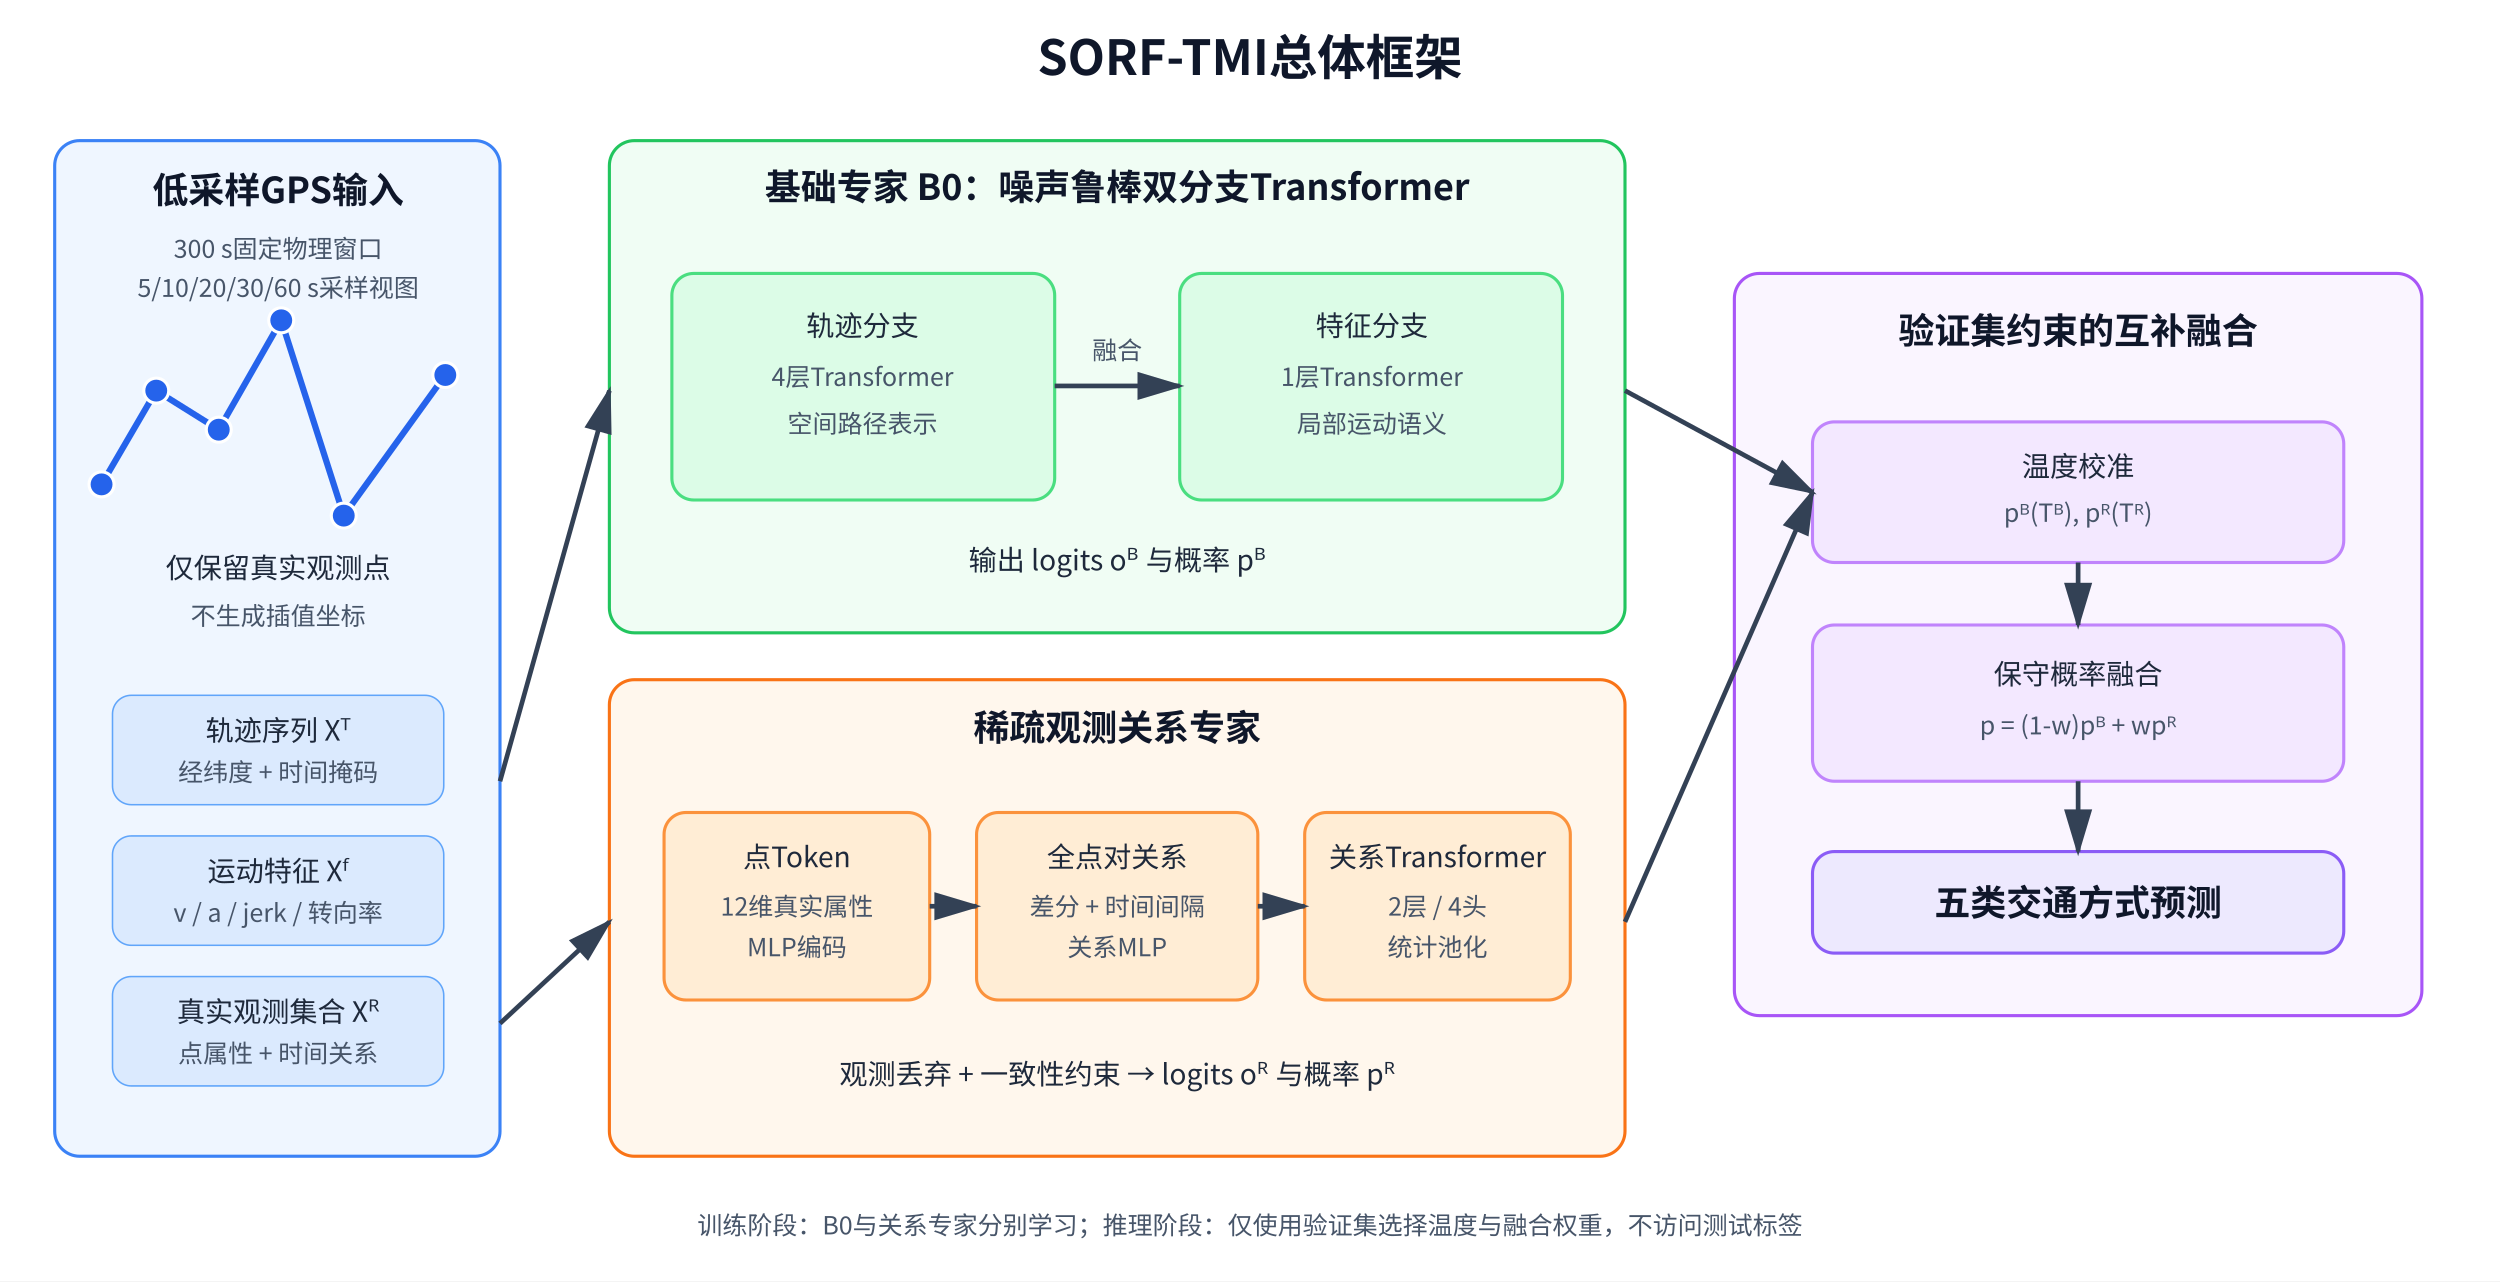
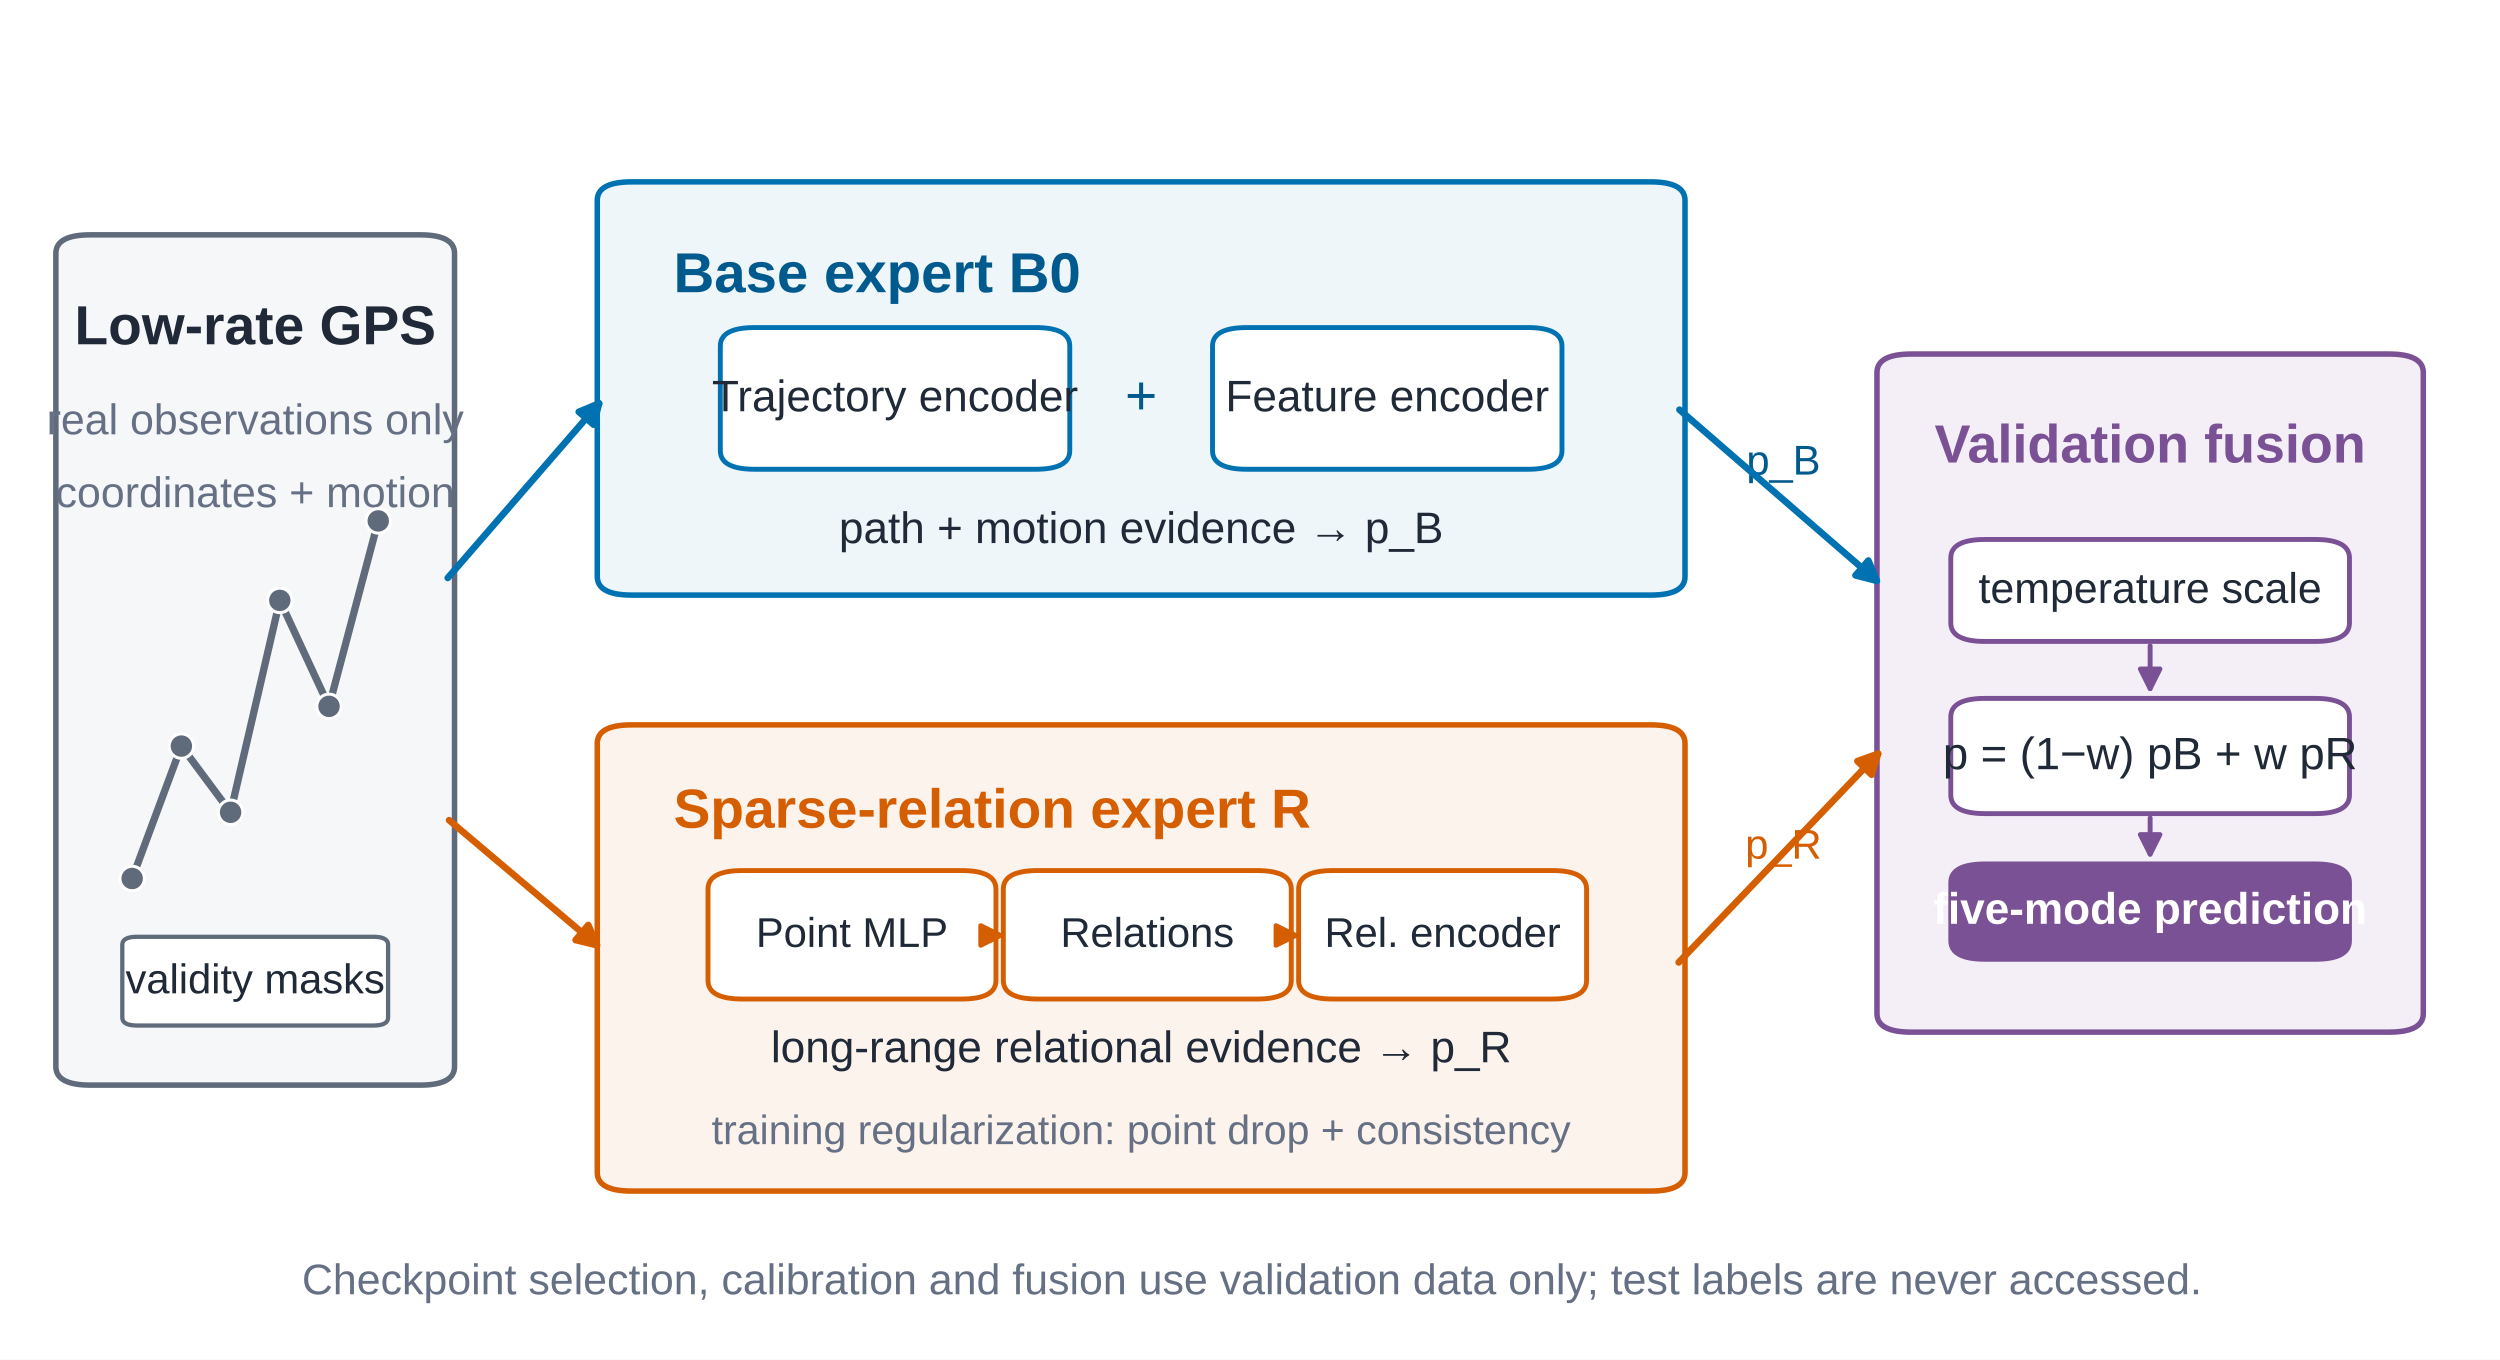
- <svg xmlns="http://www.w3.org/2000/svg" width="1600" height="820" viewBox="0 0 1600 820">
+ <svg xmlns="http://www.w3.org/2000/svg" xmlns:xlink="http://www.w3.org/1999/xlink" width="408.135pt" height="221.976pt" viewBox="0 0 408.135 221.976" version="1.1">
  <defs>
-     <marker id="arrow" markerWidth="10" markerHeight="10" refX="9" refY="3" orient="auto">
-       <path d="M0,0 L10,3 L0,6 Z" fill="#334155" />
-     </marker>
-     <style>
-       .title{font:700 31px 'Microsoft YaHei','Noto Sans CJK SC',sans-serif;fill:#0f172a}.h{font:700 23px 'Microsoft YaHei','Noto Sans CJK SC',sans-serif;fill:#0f172a}.t{font:500 18px 'Microsoft YaHei','Noto Sans CJK SC',sans-serif;fill:#1e293b}.s{font:400 16px 'Microsoft YaHei','Noto Sans CJK SC',sans-serif;fill:#475569}.box{stroke-width:2;rx:16}.arr{stroke:#334155;stroke-width:3;fill:none;marker-end:url(#arrow)}
-     </style>
+     <style type="text/css">*{stroke-linejoin: round; stroke-linecap: butt}</style>
  </defs>
-   <rect width="1600" height="820" fill="#ffffff" />
-   <text x="800" y="48" text-anchor="middle" class="title">SORF-TMI总体框架</text>
-   <rect x="35" y="90" width="285" height="650" class="box" fill="#eff6ff" stroke="#3b82f6" />
-   <text x="178" y="130" text-anchor="middle" class="h">低采样GPS输入</text>
-   <text x="178" y="165" text-anchor="middle" class="s">300 s固定物理窗口</text>
-   <text x="178" y="190" text-anchor="middle" class="s">5/10/20/30/60 s采样视图</text>
-   <polyline points="65,310 100,250 140,275 180,205 220,330 285,240" fill="none" stroke="#2563eb" stroke-width="4" />
-   <g fill="#2563eb" stroke="#fff" stroke-width="2">
-     <circle cx="65" cy="310" r="8" />
-     <circle cx="100" cy="250" r="8" />
-     <circle cx="140" cy="275" r="8" />
-     <circle cx="180" cy="205" r="8" />
-     <circle cx="220" cy="330" r="8" />
-     <circle cx="285" cy="240" r="8" />
+   <g id="figure_1">
+     <g id="patch_1">
+       <path d="M 0 221.976 L 408.135 221.976 L 408.135 0 L 0 0 z " style="fill: #ffffff" />
+     </g>
+     <g id="axes_1">
+       <g id="patch_2">
+         <path d="M 14.744 177.15 L 68.58 177.15 Q 74.205 177.15 74.205 174.123 L 74.205 41.366 Q 74.205 38.339 68.58 38.339 L 14.744 38.339 Q 9.12 38.339 9.12 41.366 L 9.12 174.123 Q 9.12 177.15 14.744 177.15 z " clip-path="url(#p0b4ecd452f)" style="fill: #f5f7f9; stroke: #5f6b7a; stroke-width: 0.9; stroke-linejoin: miter" />
+       </g>
+       <g id="patch_3">
+         <path d="M 22.378 167.42 L 60.947 167.42 Q 63.357 167.42 63.357 166.123 L 63.357 154.231 Q 63.357 152.934 60.947 152.934 L 22.378 152.934 Q 19.967 152.934 19.967 154.231 L 19.967 166.123 Q 19.967 167.42 22.378 167.42 z " clip-path="url(#p0b4ecd452f)" style="fill: #ffffff; stroke: #5f6b7a; stroke-width: 0.7; stroke-linejoin: miter" />
+       </g>
+       <g id="patch_4">
+         <path d="M 103.131 97.15 L 269.46 97.15 Q 275.085 97.15 275.085 94.123 L 275.085 32.718 Q 275.085 29.691 269.46 29.691 L 103.131 29.691 Q 97.507 29.691 97.507 32.718 L 97.507 94.123 Q 97.507 97.15 103.131 97.15 z " clip-path="url(#p0b4ecd452f)" style="fill: #eef6fa; stroke: #0072b2; stroke-width: 0.9; stroke-linejoin: miter" />
+       </g>
+       <g id="patch_5">
+         <path d="M 123.219 76.61 L 169.02 76.61 Q 174.645 76.61 174.645 73.583 L 174.645 56.502 Q 174.645 53.475 169.02 53.475 L 123.219 53.475 Q 117.595 53.475 117.595 56.502 L 117.595 73.583 Q 117.595 76.61 123.219 76.61 z " clip-path="url(#p0b4ecd452f)" style="fill: #ffffff; stroke: #0072b2; stroke-width: 0.8; stroke-linejoin: miter" />
+       </g>
+       <g id="patch_6">
+         <path d="M 203.571 76.61 L 249.372 76.61 Q 254.997 76.61 254.997 73.583 L 254.997 56.502 Q 254.997 53.475 249.372 53.475 L 203.571 53.475 Q 197.947 53.475 197.947 56.502 L 197.947 73.583 Q 197.947 76.61 203.571 76.61 z " clip-path="url(#p0b4ecd452f)" style="fill: #ffffff; stroke: #0072b2; stroke-width: 0.8; stroke-linejoin: miter" />
+       </g>
+       <g id="patch_7">
+         <path d="M 103.131 194.447 L 269.46 194.447 Q 275.085 194.447 275.085 191.42 L 275.085 121.366 Q 275.085 118.339 269.46 118.339 L 103.131 118.339 Q 97.507 118.339 97.507 121.366 L 97.507 191.42 Q 97.507 194.447 103.131 194.447 z " clip-path="url(#p0b4ecd452f)" style="fill: #fcf3ec; stroke: #d55e00; stroke-width: 0.9; stroke-linejoin: miter" />
+       </g>
+       <g id="patch_8">
+         <path d="M 121.211 163.096 L 156.967 163.096 Q 162.592 163.096 162.592 160.069 L 162.592 145.15 Q 162.592 142.123 156.967 142.123 L 121.211 142.123 Q 115.586 142.123 115.586 145.15 L 115.586 160.069 Q 115.586 163.096 121.211 163.096 z " clip-path="url(#p0b4ecd452f)" style="fill: #ffffff; stroke: #d55e00; stroke-width: 0.8; stroke-linejoin: miter" />
+       </g>
+       <g id="patch_9">
+         <path d="M 169.422 163.096 L 205.179 163.096 Q 210.803 163.096 210.803 160.069 L 210.803 145.15 Q 210.803 142.123 205.179 142.123 L 169.422 142.123 Q 163.797 142.123 163.797 145.15 L 163.797 160.069 Q 163.797 163.096 169.422 163.096 z " clip-path="url(#p0b4ecd452f)" style="fill: #ffffff; stroke: #d55e00; stroke-width: 0.8; stroke-linejoin: miter" />
+       </g>
+       <g id="patch_10">
+         <path d="M 217.633 163.096 L 253.39 163.096 Q 259.014 163.096 259.014 160.069 L 259.014 145.15 Q 259.014 142.123 253.39 142.123 L 217.633 142.123 Q 212.008 142.123 212.008 145.15 L 212.008 160.069 Q 212.008 163.096 217.633 163.096 z " clip-path="url(#p0b4ecd452f)" style="fill: #ffffff; stroke: #d55e00; stroke-width: 0.8; stroke-linejoin: miter" />
+       </g>
+       <g id="patch_11">
+         <path d="M 312.047 168.501 L 389.988 168.501 Q 395.613 168.501 395.613 165.474 L 395.613 60.826 Q 395.613 57.799 389.988 57.799 L 312.047 57.799 Q 306.422 57.799 306.422 60.826 L 306.422 165.474 Q 306.422 168.501 312.047 168.501 z " clip-path="url(#p0b4ecd452f)" style="fill: #f4eff7; stroke: #7a5195; stroke-width: 0.9; stroke-linejoin: miter" />
+       </g>
+       <g id="patch_12">
+         <path d="M 324.099 104.718 L 377.935 104.718 Q 383.56 104.718 383.56 101.691 L 383.56 91.096 Q 383.56 88.069 377.935 88.069 L 324.099 88.069 Q 318.475 88.069 318.475 91.096 L 318.475 101.691 Q 318.475 104.718 324.099 104.718 z " clip-path="url(#p0b4ecd452f)" style="fill: #ffffff; stroke: #7a5195; stroke-width: 0.8; stroke-linejoin: miter" />
+       </g>
+       <g id="patch_13">
+         <path d="M 324.099 132.826 L 377.935 132.826 Q 383.56 132.826 383.56 129.799 L 383.56 117.042 Q 383.56 114.015 377.935 114.015 L 324.099 114.015 Q 318.475 114.015 318.475 117.042 L 318.475 129.799 Q 318.475 132.826 324.099 132.826 z " clip-path="url(#p0b4ecd452f)" style="fill: #ffffff; stroke: #7a5195; stroke-width: 0.8; stroke-linejoin: miter" />
+       </g>
+       <g id="patch_14">
+         <path d="M 324.099 156.61 L 377.935 156.61 Q 383.56 156.61 383.56 153.583 L 383.56 144.069 Q 383.56 141.042 377.935 141.042 L 324.099 141.042 Q 318.475 141.042 318.475 144.069 L 318.475 153.583 Q 318.475 156.61 324.099 156.61 z " clip-path="url(#p0b4ecd452f)" style="fill: #7a5195; stroke: #7a5195; stroke-width: 0.8; stroke-linejoin: miter" />
+       </g>
+       <g id="line2d_1">
+         <path d="M 21.574 143.42 L 29.609 121.799 L 37.645 132.61 L 45.68 98.015 L 53.715 115.312 L 61.75 85.042 " clip-path="url(#p0b4ecd452f)" style="fill: none; stroke: #5f6b7a; stroke-width: 1.2; stroke-linecap: square" />
+       </g>
+       <g id="text_1">
+         <text style="fill: #1f2937; font: 600 9px 'Arial', 'Helvetica', 'DejaVu Sans', sans-serif; text-anchor: middle" x="41.662" y="56.205" transform="rotate(-0 41.66219 56.20503)">Low-rate GPS</text>
+       </g>
+       <g id="text_2">
+         <text style="fill: #667085; font: 7px 'Arial', 'Helvetica', 'DejaVu Sans', sans-serif; text-anchor: middle" x="41.662" y="70.902" transform="rotate(-0 41.66219 70.90155)">real observations only</text>
+       </g>
+       <g id="text_3">
+         <text style="fill: #667085; font: 7px 'Arial', 'Helvetica', 'DejaVu Sans', sans-serif; text-anchor: middle" x="41.662" y="82.793" transform="rotate(-0 41.66219 82.79343)">coordinates + motion</text>
+       </g>
+       <g id="text_4">
+         <text style="fill: #1f2937; font: 6.8px 'Arial', 'Helvetica', 'DejaVu Sans', sans-serif; text-anchor: middle" x="41.662" y="162.162" transform="rotate(-0 41.66219 162.1616)">validity masks</text>
+       </g>
+       <g id="text_5">
+         <text style="fill: #005a8d; font: 600 9.2px 'Arial', 'Helvetica', 'DejaVu Sans', sans-serif; text-anchor: start" x="109.961" y="47.708" transform="rotate(-0 109.9614 47.70836)">Base expert B0</text>
+       </g>
+       <g id="text_6">
+         <text style="fill: #1f2937; font: 7.2px 'Arial', 'Helvetica', 'DejaVu Sans', sans-serif; text-anchor: middle" x="146.12" y="67.137" transform="rotate(-0 146.1198 67.13696)">Trajectory encoder</text>
+       </g>
+       <g id="text_7">
+         <text style="fill: #1f2937; font: 7.2px 'Arial', 'Helvetica', 'DejaVu Sans', sans-serif; text-anchor: middle" x="226.472" y="67.137" transform="rotate(-0 226.4718 67.13696)">Feature encoder</text>
+       </g>
+       <g id="text_8">
+         <text style="fill: #005a8d; font: 9px 'Arial', 'Helvetica', 'DejaVu Sans', sans-serif; text-anchor: middle" x="186.296" y="67.634" transform="rotate(-0 186.2958 67.63365)">+</text>
+       </g>
+       <g id="text_9">
+         <text style="fill: #1f2937; font: 7.2px 'Arial', 'Helvetica', 'DejaVu Sans', sans-serif; text-anchor: middle" x="186.296" y="88.658" transform="rotate(-0 186.2958 88.65843)">path + motion evidence  →  p_B</text>
+       </g>
+       <g id="text_10">
+         <text style="fill: #d55e00; font: 600 9px 'Arial', 'Helvetica', 'DejaVu Sans', sans-serif; text-anchor: start" x="109.961" y="135.124" transform="rotate(-0 109.9614 135.1239)">Sparse-relation expert R</text>
+       </g>
+       <g id="text_11">
+         <text style="fill: #1f2937; font: 6.8px 'Arial', 'Helvetica', 'DejaVu Sans', sans-serif; text-anchor: middle" x="139.089" y="154.594" transform="rotate(-0 139.089 154.5941)">Point MLP</text>
+       </g>
+       <g id="text_12">
+         <text style="fill: #1f2937; font: 6.8px 'Arial', 'Helvetica', 'DejaVu Sans', sans-serif; text-anchor: middle" x="187.3" y="154.594" transform="rotate(-0 187.3002 154.5941)">Relations</text>
+       </g>
+       <g id="text_13">
+         <text style="fill: #1f2937; font: 6.8px 'Arial', 'Helvetica', 'DejaVu Sans', sans-serif; text-anchor: middle" x="235.511" y="154.594" transform="rotate(-0 235.5114 154.5941)">Rel. encoder</text>
+       </g>
+       <g id="text_14">
+         <text style="fill: #1f2937; font: 7.2px 'Arial', 'Helvetica', 'DejaVu Sans', sans-serif; text-anchor: middle" x="186.296" y="173.415" transform="rotate(-0 186.2958 173.4151)">long-range relational evidence  →  p_R</text>
+       </g>
+       <g id="text_15">
+         <text style="fill: #667085; font: 6.7px 'Arial', 'Helvetica', 'DejaVu Sans', sans-serif; text-anchor: middle" x="186.296" y="186.783" transform="rotate(-0 186.2958 186.7827)">training regularization: point drop + consistency</text>
+       </g>
+       <g id="text_16">
+         <text style="fill: #7a5195; font: 600 8.8px 'Arial', 'Helvetica', 'DejaVu Sans', sans-serif; text-anchor: middle" x="351.017" y="75.513" transform="rotate(-0 351.0174 75.51251)">Validation fusion</text>
+       </g>
+       <g id="text_17">
+         <text style="fill: #1f2937; font: 7px 'Arial', 'Helvetica', 'DejaVu Sans', sans-serif; text-anchor: middle" x="351.017" y="98.433" transform="rotate(-0 351.0174 98.43309)">temperature scale</text>
+       </g>
+       <g id="text_18">
+         <text style="fill: #1f2937; font: 7.4px 'Arial', 'Helvetica', 'DejaVu Sans', sans-serif; text-anchor: middle" x="351.017" y="125.57" transform="rotate(-0 351.0174 125.5705)">p = (1−w) pB + w pR</text>
+       </g>
+       <g id="text_19">
+         <text style="fill: #ffffff; font: 600 7.2px 'Arial', 'Helvetica', 'DejaVu Sans', sans-serif; text-anchor: middle" x="351.017" y="150.813" transform="rotate(-0 351.0174 150.8125)">five-mode prediction</text>
+       </g>
+       <g id="text_20">
+         <text style="fill: #005a8d; font: 6.8px 'Arial', 'Helvetica', 'DejaVu Sans', sans-serif; text-anchor: middle" x="291.155" y="77.475" transform="rotate(-0 291.1551 77.47452)">p_B</text>
+       </g>
+       <g id="text_21">
+         <text style="fill: #d55e00; font: 6.8px 'Arial', 'Helvetica', 'DejaVu Sans', sans-serif; text-anchor: middle" x="291.155" y="140.177" transform="rotate(-0 291.1551 140.1772)">p_R</text>
+       </g>
+       <g id="text_22">
+         <text style="fill: #667085; font: 7px 'Arial', 'Helvetica', 'DejaVu Sans', sans-serif; text-anchor: middle" x="204.375" y="211.298" transform="rotate(-0 204.375 211.2978)">Checkpoint selection, calibration and fusion use validation data only; test labels are never accessed.</text>
+       </g>
+       <g id="PathCollection_1">
+         <defs>
+           <path id="m3ffbb6ccae" d="M 0 2 C 0.53 2 1.039 1.789 1.414 1.414 C 1.789 1.039 2 0.53 2 0 C 2 -0.53 1.789 -1.039 1.414 -1.414 C 1.039 -1.789 0.53 -2 0 -2 C -0.53 -2 -1.039 -1.789 -1.414 -1.414 C -1.789 -1.039 -2 -0.53 -2 0 C -2 0.53 -1.789 1.039 -1.414 1.414 C -1.039 1.789 -0.53 2 0 2 z " style="stroke: #ffffff; stroke-width: 0.5" />
+         </defs>
+         <g clip-path="url(#p0b4ecd452f)">
+           <use xlink:href="#m3ffbb6ccae" x="21.574" y="143.42" style="fill: #5f6b7a; stroke: #ffffff; stroke-width: 0.5" />
+           <use xlink:href="#m3ffbb6ccae" x="29.609" y="121.799" style="fill: #5f6b7a; stroke: #ffffff; stroke-width: 0.5" />
+           <use xlink:href="#m3ffbb6ccae" x="37.645" y="132.61" style="fill: #5f6b7a; stroke: #ffffff; stroke-width: 0.5" />
+           <use xlink:href="#m3ffbb6ccae" x="45.68" y="98.015" style="fill: #5f6b7a; stroke: #ffffff; stroke-width: 0.5" />
+           <use xlink:href="#m3ffbb6ccae" x="53.715" y="115.312" style="fill: #5f6b7a; stroke: #ffffff; stroke-width: 0.5" />
+           <use xlink:href="#m3ffbb6ccae" x="61.75" y="85.042" style="fill: #5f6b7a; stroke: #ffffff; stroke-width: 0.5" />
+         </g>
+       </g>
+       <g id="patch_15">
+         <path d="M 162.179 152.718 Q 163.192 152.718 163.311 152.718 " clip-path="url(#p0b4ecd452f)" style="fill: none; stroke: #d55e00; stroke-width: 0.8; stroke-linecap: round" />
+         <path d="M 160.111 151.118 L 163.311 152.718 L 160.111 154.318 z " clip-path="url(#p0b4ecd452f)" style="fill: #d55e00; stroke: #d55e00; stroke-width: 0.8; stroke-linecap: round" />
+       </g>
+       <g id="patch_16">
+         <path d="M 210.391 152.718 Q 211.404 152.718 211.522 152.718 " clip-path="url(#p0b4ecd452f)" style="fill: none; stroke: #d55e00; stroke-width: 0.8; stroke-linecap: round" />
+         <path d="M 208.322 151.118 L 211.522 152.718 L 208.322 154.318 z " clip-path="url(#p0b4ecd452f)" style="fill: #d55e00; stroke: #d55e00; stroke-width: 0.8; stroke-linecap: round" />
+       </g>
+       <g id="patch_17">
+         <path d="M 73.104 94.343 Q 85.854 79.638 97.799 65.863 " clip-path="url(#p0b4ecd452f)" style="fill: none; stroke: #0072b2; stroke-width: 1.1; stroke-linecap: round" />
+         <path d="M 94.494 67.233 L 97.799 65.863 L 96.912 69.329 z " clip-path="url(#p0b4ecd452f)" style="fill: #0072b2; stroke: #0072b2; stroke-width: 1.1; stroke-linecap: round" />
+       </g>
+       <g id="patch_18">
+         <path d="M 73.322 133.902 Q 85.855 144.501 97.449 154.306 " clip-path="url(#p0b4ecd452f)" style="fill: none; stroke: #d55e00; stroke-width: 1.1; stroke-linecap: round" />
+         <path d="M 96.039 151.018 L 97.449 154.306 L 93.973 153.461 z " clip-path="url(#p0b4ecd452f)" style="fill: #d55e00; stroke: #d55e00; stroke-width: 1.1; stroke-linecap: round" />
+       </g>
+       <g id="patch_19">
+         <path d="M 274.186 66.893 Q 290.753 81.258 306.391 94.817 " clip-path="url(#p0b4ecd452f)" style="fill: none; stroke: #0072b2; stroke-width: 1.1; stroke-linecap: round" />
+         <path d="M 305.022 91.512 L 306.391 94.817 L 302.926 93.93 z " clip-path="url(#p0b4ecd452f)" style="fill: #0072b2; stroke: #0072b2; stroke-width: 1.1; stroke-linecap: round" />
+       </g>
+       <g id="patch_20">
+         <path d="M 274.058 157.108 Q 290.754 139.636 306.601 123.053 " clip-path="url(#p0b4ecd452f)" style="fill: none; stroke: #d55e00; stroke-width: 1.1; stroke-linecap: round" />
+         <path d="M 303.234 124.261 L 306.601 123.053 L 305.547 126.472 z " clip-path="url(#p0b4ecd452f)" style="fill: #d55e00; stroke: #d55e00; stroke-width: 1.1; stroke-linecap: round" />
+       </g>
+       <g id="patch_21">
+         <path d="M 351.017 105.421 Q 351.017 109.364 351.017 112.414 " clip-path="url(#p0b4ecd452f)" style="fill: none; stroke: #7a5195; stroke-width: 0.8; stroke-linecap: round" />
+         <path d="M 352.617 109.214 L 351.017 112.414 L 349.417 109.214 z " clip-path="url(#p0b4ecd452f)" style="fill: #7a5195; stroke: #7a5195; stroke-width: 0.8; stroke-linecap: round" />
+       </g>
+       <g id="patch_22">
+         <path d="M 351.017 133.527 Q 351.017 136.932 351.017 139.444 " clip-path="url(#p0b4ecd452f)" style="fill: none; stroke: #7a5195; stroke-width: 0.8; stroke-linecap: round" />
+         <path d="M 352.617 136.244 L 351.017 139.444 L 349.417 136.244 z " clip-path="url(#p0b4ecd452f)" style="fill: #7a5195; stroke: #7a5195; stroke-width: 0.8; stroke-linecap: round" />
+       </g>
+     </g>
  </g>
-   <text x="178" y="370" text-anchor="middle" class="t">仅保留真实观测点</text>
-   <text x="178" y="400" text-anchor="middle" class="s">不生成插值坐标</text>
-   <rect x="72" y="445" width="212" height="70" rx="12" fill="#dbeafe" stroke="#60a5fa" />
-   <text x="178" y="474" text-anchor="middle" class="t">轨迹序列 Xᵀ</text>
-   <text x="178" y="500" text-anchor="middle" class="s">经纬度 + 时间掩码</text>
-   <rect x="72" y="535" width="212" height="70" rx="12" fill="#dbeafe" stroke="#60a5fa" />
-   <text x="178" y="564" text-anchor="middle" class="t">运动特征 Xᶠ</text>
-   <text x="178" y="590" text-anchor="middle" class="s">v / a / jerk / 转向率</text>
-   <rect x="72" y="625" width="212" height="70" rx="12" fill="#dbeafe" stroke="#60a5fa" />
-   <text x="178" y="654" text-anchor="middle" class="t">真实观测集合 Xᴿ</text>
-   <text x="178" y="680" text-anchor="middle" class="s">点属性 + 时间关系</text>
-   <rect x="390" y="90" width="650" height="315" class="box" fill="#f0fdf4" stroke="#22c55e" />
-   <text x="715" y="128" text-anchor="middle" class="h">基础专家 B0：噪声鲁棒双分支Transformer</text>
-   <rect x="430" y="175" width="245" height="145" rx="14" fill="#dcfce7" stroke="#4ade80" stroke-width="2" />
-   <text x="552" y="215" text-anchor="middle" class="t">轨迹分支</text>
-   <text x="552" y="247" text-anchor="middle" class="s">4层Transformer</text>
-   <text x="552" y="277" text-anchor="middle" class="s">空间路径表示</text>
-   <rect x="755" y="175" width="245" height="145" rx="14" fill="#dcfce7" stroke="#4ade80" stroke-width="2" />
-   <text x="878" y="215" text-anchor="middle" class="t">特征分支</text>
-   <text x="878" y="247" text-anchor="middle" class="s">1层Transformer</text>
-   <text x="878" y="277" text-anchor="middle" class="s">局部运动语义</text>
-   <path d="M675 247 L755 247" class="arr" />
-   <text x="715" y="230" text-anchor="middle" class="s">融合</text>
-   <text x="715" y="365" text-anchor="middle" class="t">输出 logits oᴮ 与概率 pᴮ</text>
-   <rect x="390" y="435" width="650" height="305" class="box" fill="#fff7ed" stroke="#f97316" />
-   <text x="715" y="474" text-anchor="middle" class="h">稀疏观测关系专家</text>
-   <rect x="425" y="520" width="170" height="120" rx="14" fill="#ffedd5" stroke="#fb923c" stroke-width="2" />
-   <text x="510" y="555" text-anchor="middle" class="t">点Token</text>
-   <text x="510" y="586" text-anchor="middle" class="s">12维真实属性</text>
-   <text x="510" y="612" text-anchor="middle" class="s">MLP编码</text>
-   <rect x="625" y="520" width="180" height="120" rx="14" fill="#ffedd5" stroke="#fb923c" stroke-width="2" />
-   <text x="715" y="555" text-anchor="middle" class="t">全点对关系</text>
-   <text x="715" y="586" text-anchor="middle" class="s">差分 + 时间间隔</text>
-   <text x="715" y="612" text-anchor="middle" class="s">关系MLP</text>
-   <rect x="835" y="520" width="170" height="120" rx="14" fill="#ffedd5" stroke="#fb923c" stroke-width="2" />
-   <text x="920" y="555" text-anchor="middle" class="t">关系Transformer</text>
-   <text x="920" y="586" text-anchor="middle" class="s">2层 / 4头</text>
-   <text x="920" y="612" text-anchor="middle" class="s">统计池化</text>
-   <path d="M595 580 L625 580" class="arr" />
-   <path d="M805 580 L835 580" class="arr" />
-   <text x="715" y="694" text-anchor="middle" class="t">观测丢弃 + 一致性约束 → logits oᴿ 与概率 pᴿ</text>
-   <path d="M320 500 L390 250" class="arr" />
-   <path d="M320 655 L390 590" class="arr" />
-   <rect x="1110" y="175" width="440" height="475" class="box" fill="#faf5ff" stroke="#a855f7" />
-   <text x="1330" y="220" text-anchor="middle" class="h">验证集约束的互补融合</text>
-   <rect x="1160" y="270" width="340" height="90" rx="14" fill="#f3e8ff" stroke="#c084fc" stroke-width="2" />
-   <text x="1330" y="305" text-anchor="middle" class="t">温度校准</text>
-   <text x="1330" y="334" text-anchor="middle" class="s">pᴮ(Tᴮ), pᴿ(Tᴿ)</text>
-   <rect x="1160" y="400" width="340" height="100" rx="14" fill="#f3e8ff" stroke="#c084fc" stroke-width="2" />
-   <text x="1330" y="438" text-anchor="middle" class="t">保守概率融合</text>
-   <text x="1330" y="470" text-anchor="middle" class="s">p = (1-w)pᴮ + wpᴿ</text>
-   <rect x="1160" y="545" width="340" height="65" rx="14" fill="#ede9fe" stroke="#8b5cf6" stroke-width="2" />
-   <text x="1330" y="586" text-anchor="middle" class="h">五类交通方式预测</text>
-   <path d="M1040 250 L1160 315" class="arr" />
-   <path d="M1040 590 L1160 315" class="arr" />
-   <path d="M1330 360 L1330 400" class="arr" />
-   <path d="M1330 500 L1330 545" class="arr" />
-   <text x="800" y="790" text-anchor="middle" class="s">训练阶段：B0与关系专家分别学习；推理阶段：仅使用验证集选择温度与融合权重，不访问测试标签</text>
+   <defs>
+     <clipPath id="p0b4ecd452f">
+       <rect x="3.495" y="2.88" width="401.76" height="216.216" />
+     </clipPath>
+   </defs>
</svg>
